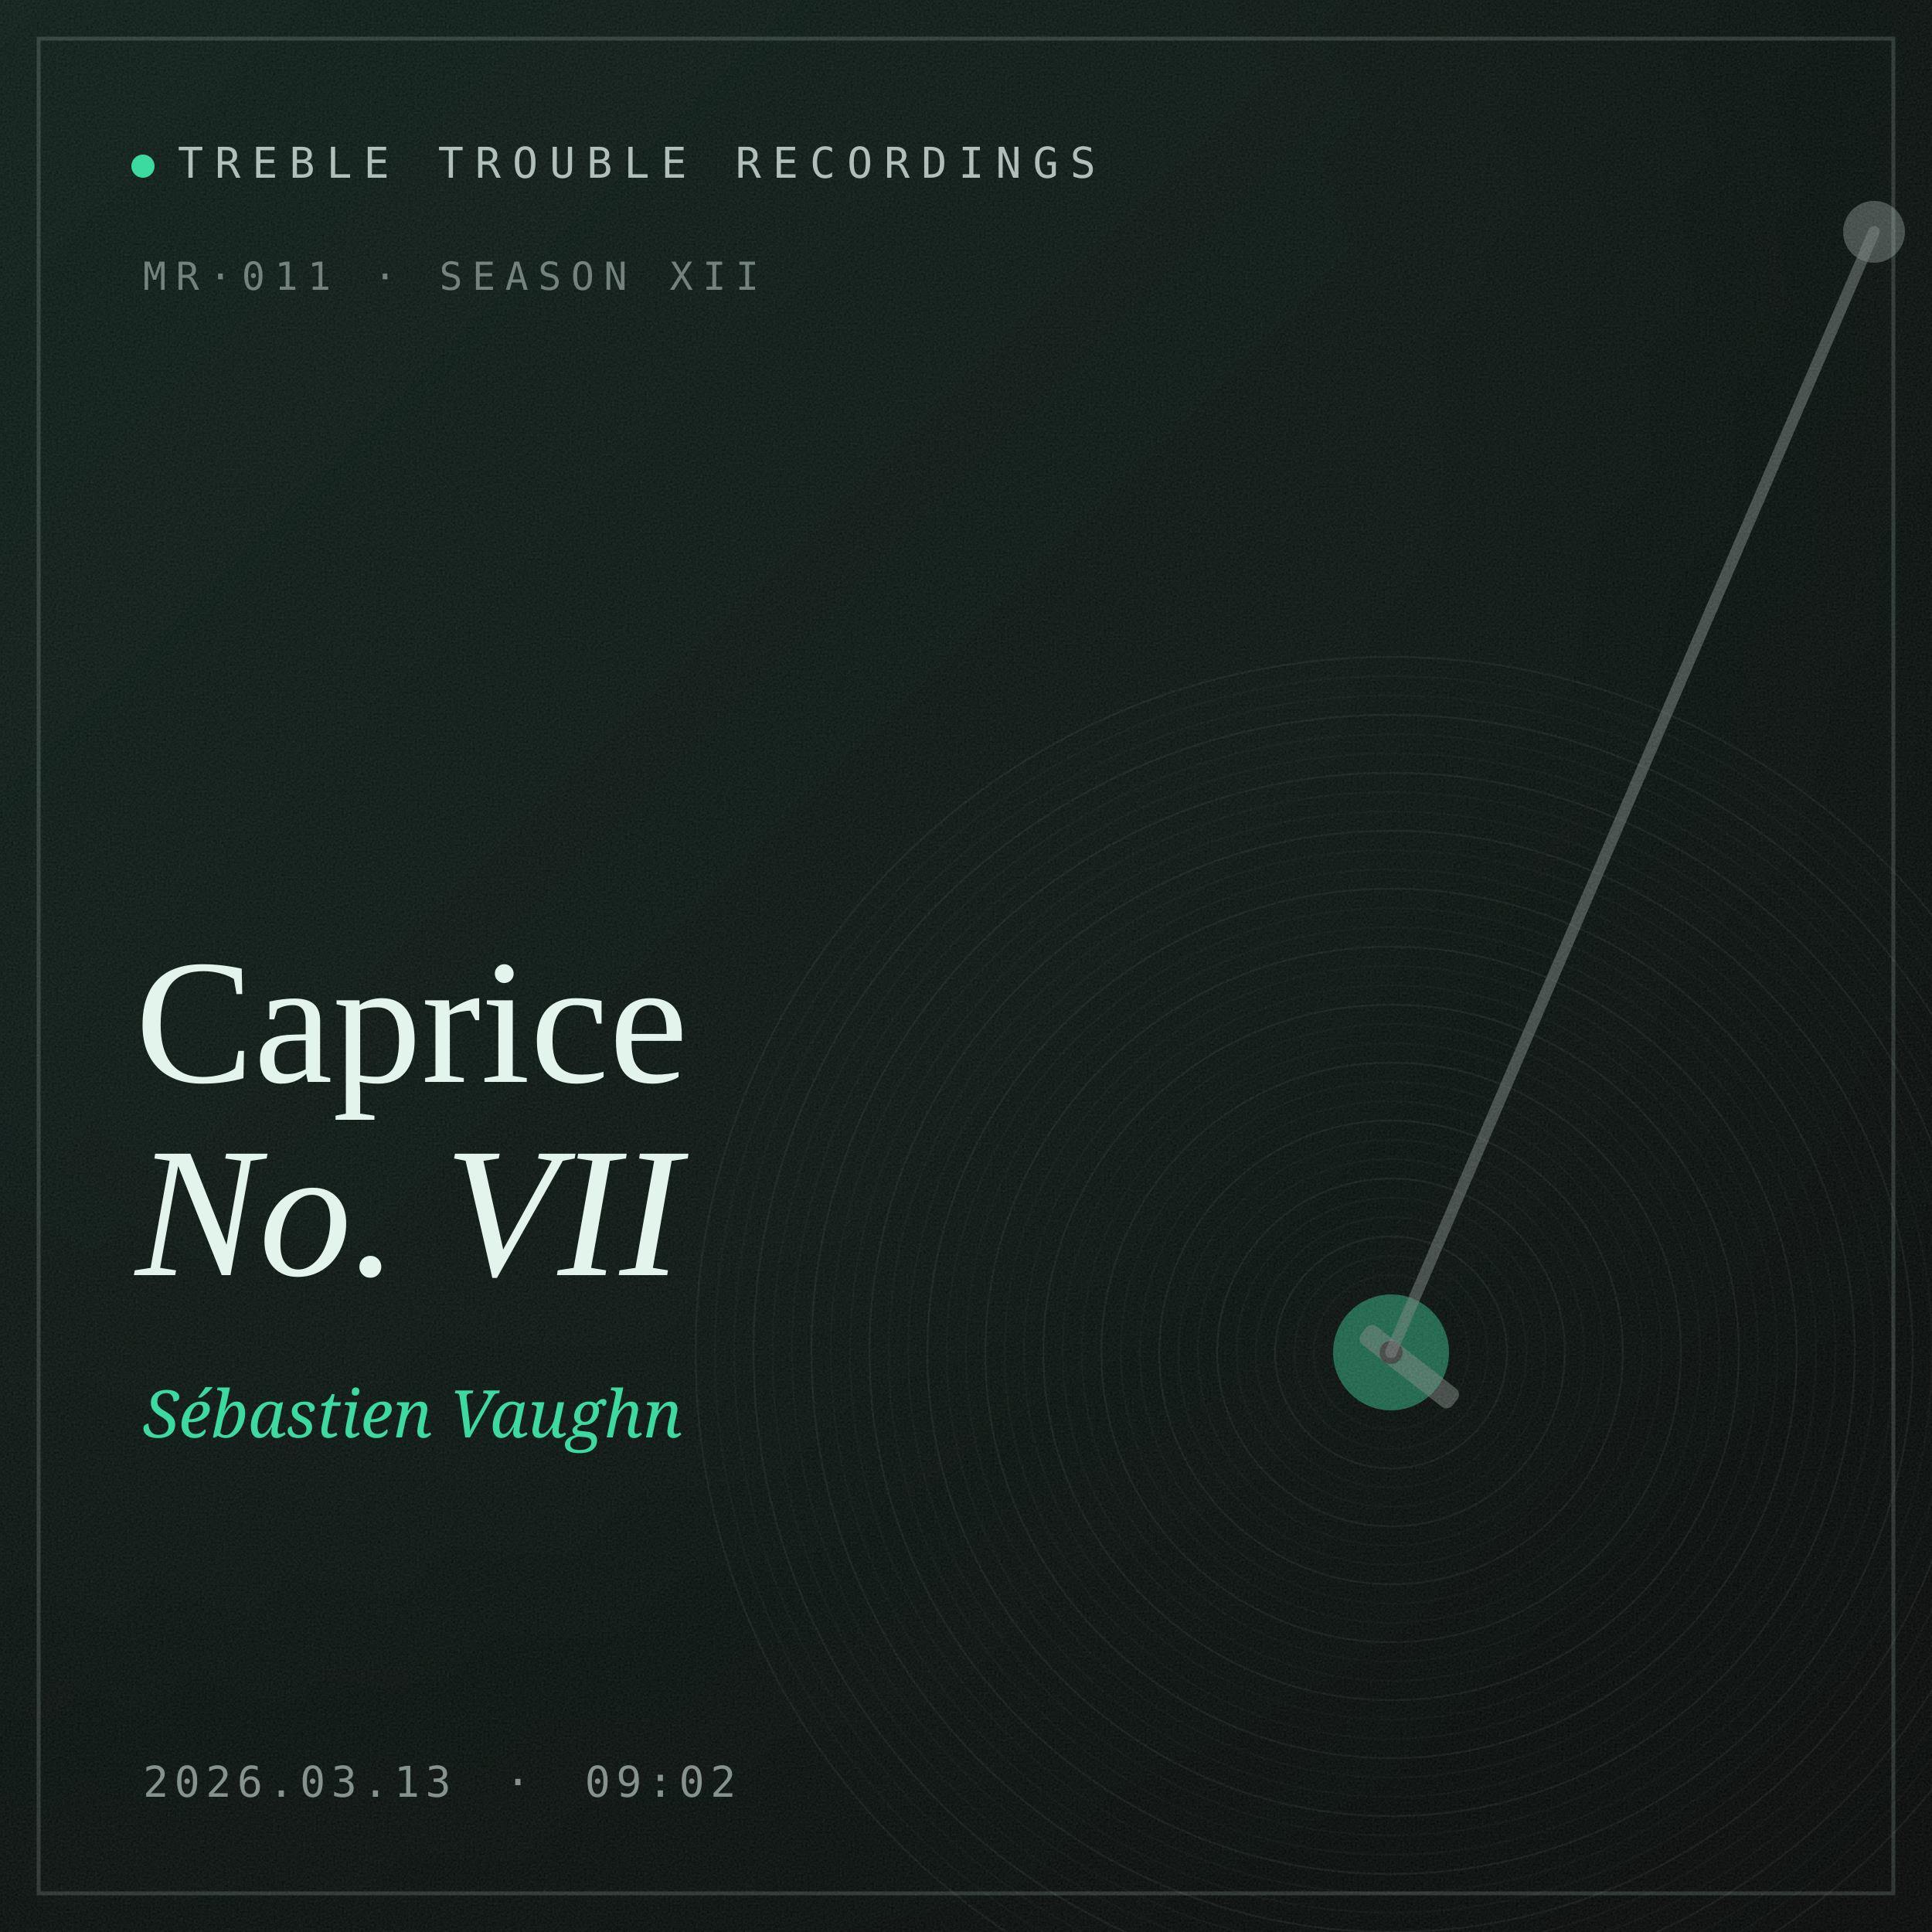
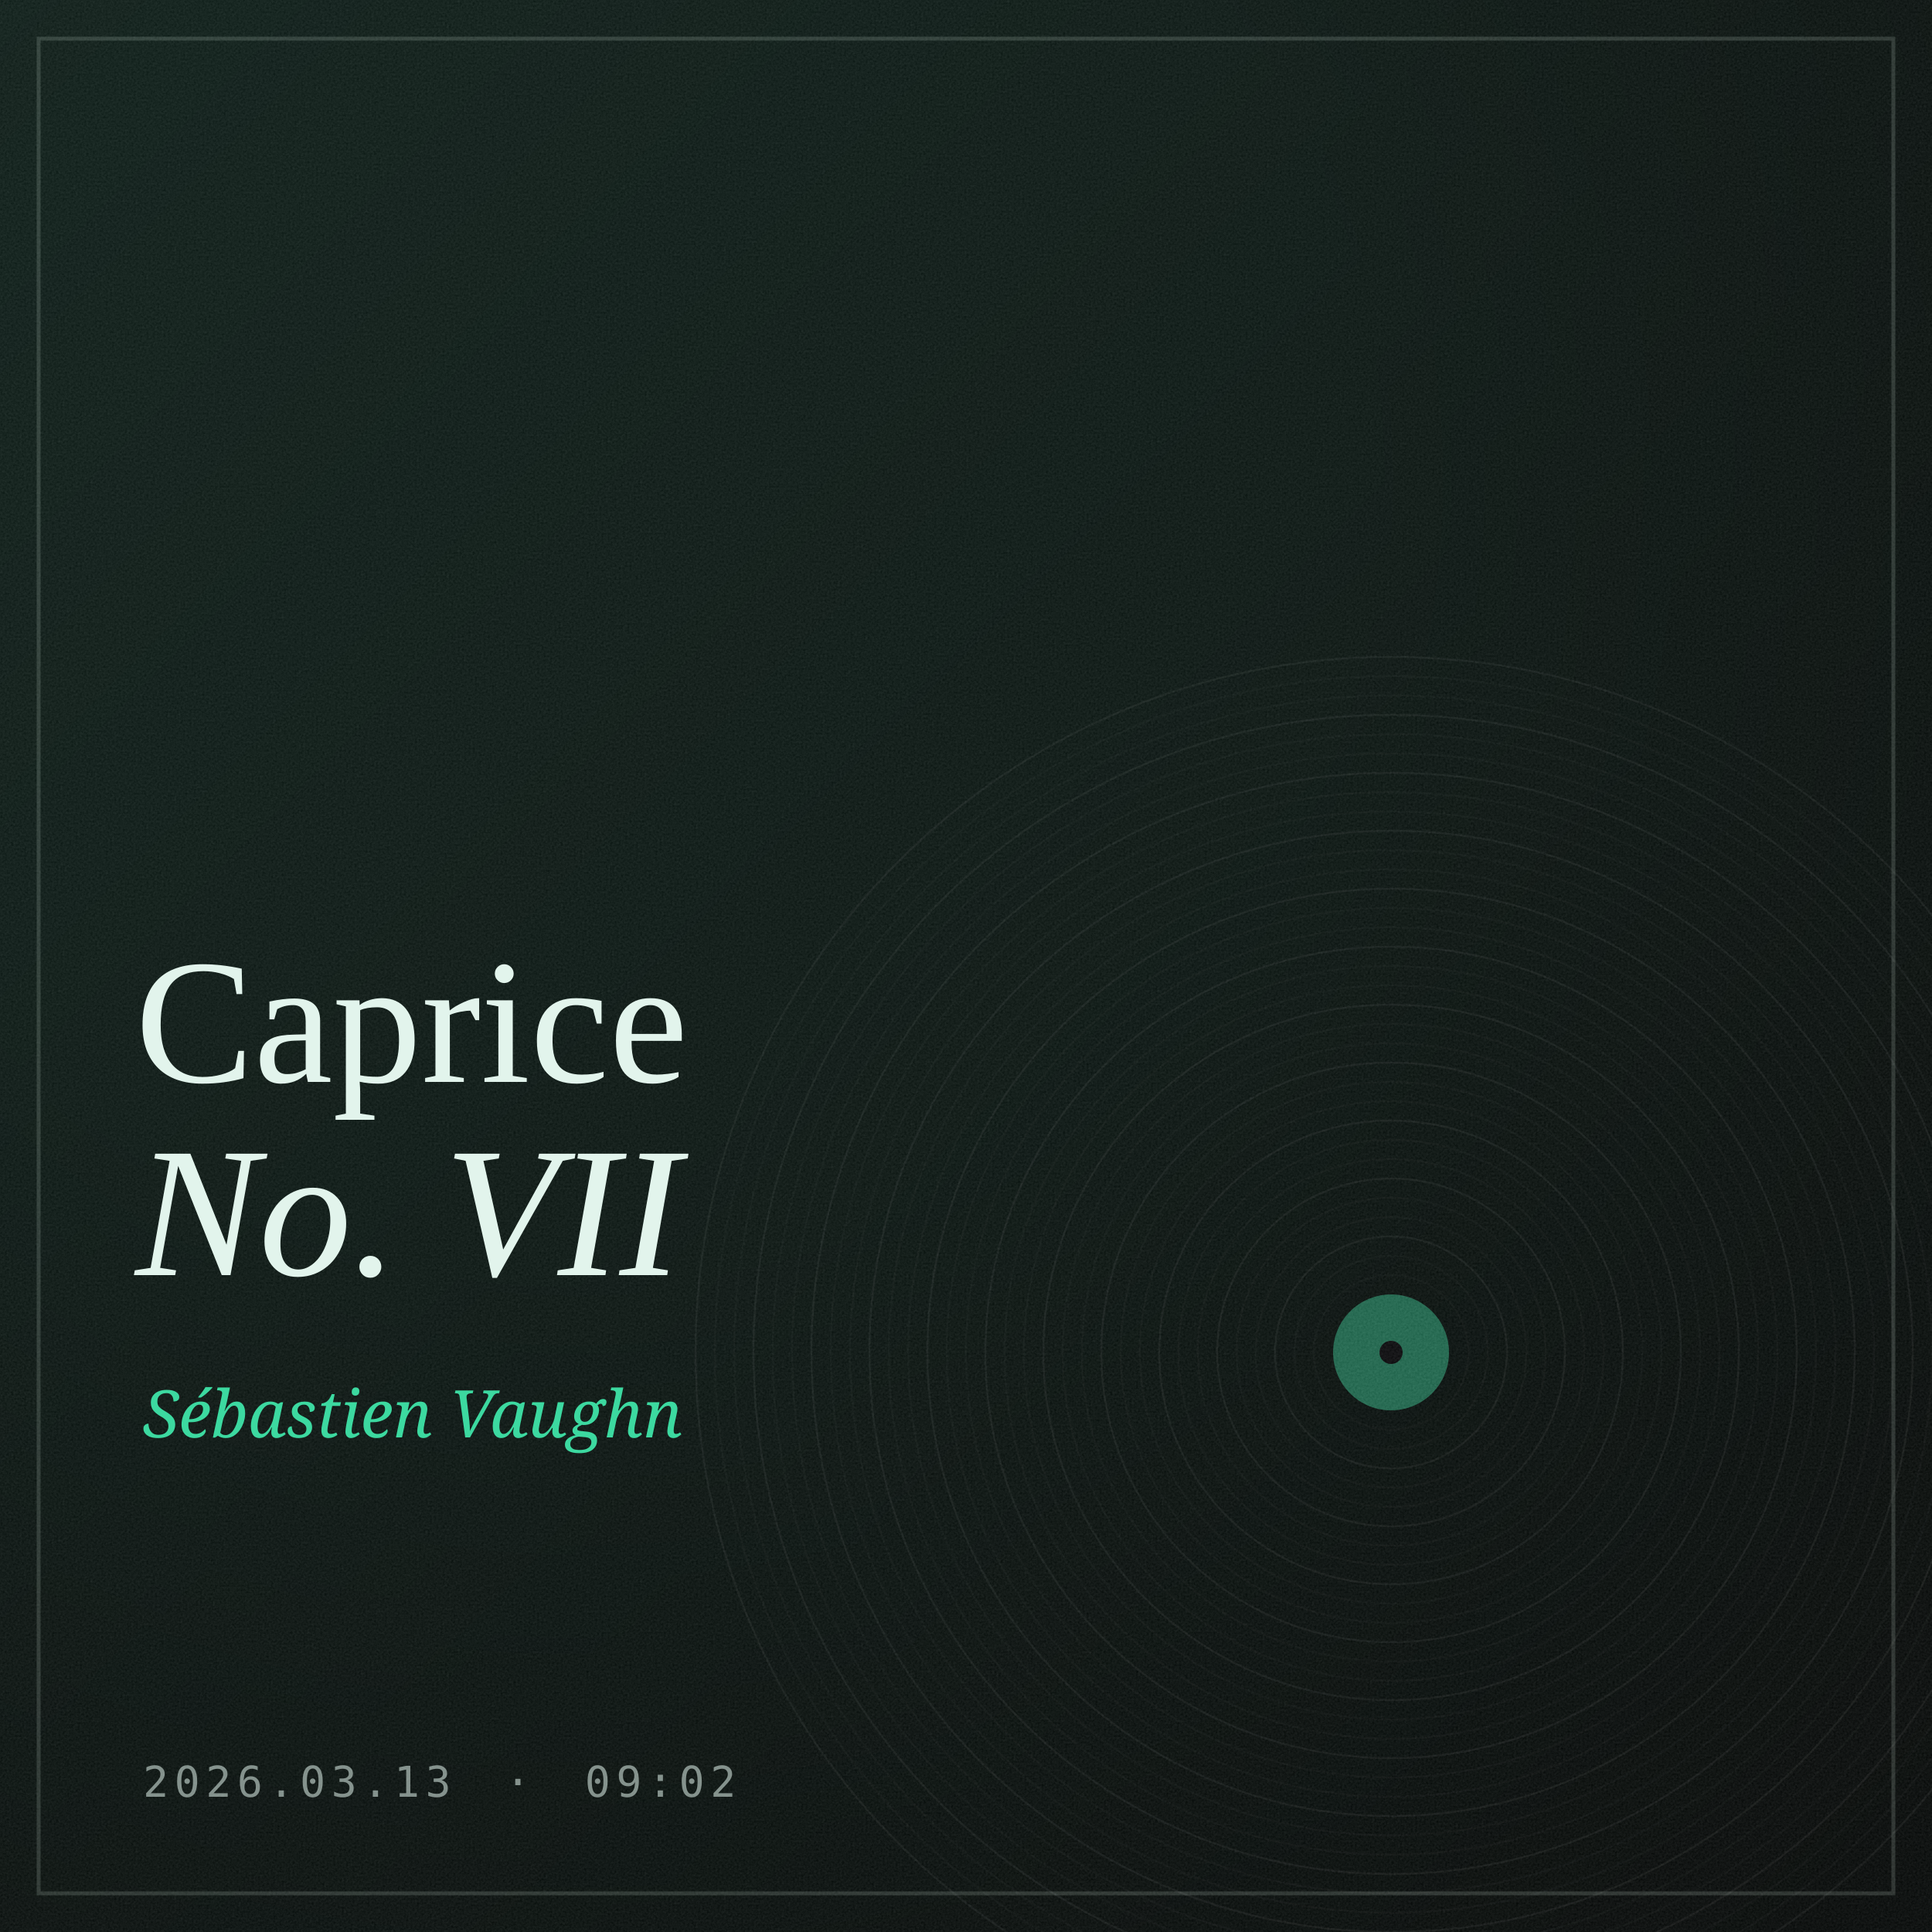
<svg xmlns="http://www.w3.org/2000/svg" width="1000" height="1000" viewBox="0 0 1000 1000">
  <defs>
    <linearGradient id="bg" x1="0" y1="0" x2="1" y2="1">
      <stop offset="0" stop-color="#123026" />
      <stop offset="1" stop-color="#06120d" />
    </linearGradient>
    <radialGradient id="vig" cx="0.3" cy="0.25" r="1">
      <stop offset="0.4" stop-color="#000" stop-opacity="0" />
      <stop offset="1" stop-color="#000" stop-opacity="0.55" />
    </radialGradient>
    <filter id="grain">
      <feTurbulence type="fractalNoise" baseFrequency="0.9" numOctaves="2" stitchTiles="stitch" />
      <feColorMatrix type="saturate" values="0" />
      <feComponentTransfer>
        <feFuncA type="linear" slope="0.06" />
      </feComponentTransfer>
      <feComposite operator="over" in2="SourceGraphic" />
    </filter>
  </defs>
  <rect width="1000" height="1000" fill="url(#bg)" />
  <rect width="1000" height="1000" fill="url(#vig)" />
  <g opacity="0.92">
    <circle cx="720" cy="700" r="40" fill="none" stroke="#fff" stroke-opacity="0.050" stroke-width="1" />
    <circle cx="720" cy="700" r="50" fill="none" stroke="#fff" stroke-opacity="0.050" stroke-width="1" />
    <circle cx="720" cy="700" r="60" fill="none" stroke="#fff" stroke-opacity="0.110" stroke-width="1" />
    <circle cx="720" cy="700" r="70" fill="none" stroke="#fff" stroke-opacity="0.050" stroke-width="1" />
    <circle cx="720" cy="700" r="80" fill="none" stroke="#fff" stroke-opacity="0.050" stroke-width="1" />
    <circle cx="720" cy="700" r="90" fill="none" stroke="#fff" stroke-opacity="0.110" stroke-width="1" />
    <circle cx="720" cy="700" r="100" fill="none" stroke="#fff" stroke-opacity="0.050" stroke-width="1" />
    <circle cx="720" cy="700" r="110" fill="none" stroke="#fff" stroke-opacity="0.050" stroke-width="1" />
    <circle cx="720" cy="700" r="120" fill="none" stroke="#fff" stroke-opacity="0.110" stroke-width="1" />
    <circle cx="720" cy="700" r="130" fill="none" stroke="#fff" stroke-opacity="0.050" stroke-width="1" />
    <circle cx="720" cy="700" r="140" fill="none" stroke="#fff" stroke-opacity="0.050" stroke-width="1" />
    <circle cx="720" cy="700" r="150" fill="none" stroke="#fff" stroke-opacity="0.110" stroke-width="1" />
    <circle cx="720" cy="700" r="160" fill="none" stroke="#fff" stroke-opacity="0.050" stroke-width="1" />
    <circle cx="720" cy="700" r="170" fill="none" stroke="#fff" stroke-opacity="0.050" stroke-width="1" />
    <circle cx="720" cy="700" r="180" fill="none" stroke="#fff" stroke-opacity="0.110" stroke-width="1" />
    <circle cx="720" cy="700" r="190" fill="none" stroke="#fff" stroke-opacity="0.050" stroke-width="1" />
    <circle cx="720" cy="700" r="200" fill="none" stroke="#fff" stroke-opacity="0.050" stroke-width="1" />
    <circle cx="720" cy="700" r="210" fill="none" stroke="#fff" stroke-opacity="0.110" stroke-width="1" />
    <circle cx="720" cy="700" r="220" fill="none" stroke="#fff" stroke-opacity="0.050" stroke-width="1" />
    <circle cx="720" cy="700" r="230" fill="none" stroke="#fff" stroke-opacity="0.050" stroke-width="1" />
    <circle cx="720" cy="700" r="240" fill="none" stroke="#fff" stroke-opacity="0.110" stroke-width="1" />
    <circle cx="720" cy="700" r="250" fill="none" stroke="#fff" stroke-opacity="0.050" stroke-width="1" />
    <circle cx="720" cy="700" r="260" fill="none" stroke="#fff" stroke-opacity="0.050" stroke-width="1" />
    <circle cx="720" cy="700" r="270" fill="none" stroke="#fff" stroke-opacity="0.110" stroke-width="1" />
    <circle cx="720" cy="700" r="280" fill="none" stroke="#fff" stroke-opacity="0.050" stroke-width="1" />
    <circle cx="720" cy="700" r="290" fill="none" stroke="#fff" stroke-opacity="0.050" stroke-width="1" />
    <circle cx="720" cy="700" r="300" fill="none" stroke="#fff" stroke-opacity="0.110" stroke-width="1" />
    <circle cx="720" cy="700" r="310" fill="none" stroke="#fff" stroke-opacity="0.050" stroke-width="1" />
    <circle cx="720" cy="700" r="320" fill="none" stroke="#fff" stroke-opacity="0.050" stroke-width="1" />
    <circle cx="720" cy="700" r="330" fill="none" stroke="#fff" stroke-opacity="0.110" stroke-width="1" />
    <circle cx="720" cy="700" r="340" fill="none" stroke="#fff" stroke-opacity="0.050" stroke-width="1" />
    <circle cx="720" cy="700" r="350" fill="none" stroke="#fff" stroke-opacity="0.050" stroke-width="1" />
    <circle cx="720" cy="700" r="360" fill="none" stroke="#fff" stroke-opacity="0.110" stroke-width="1" />
    <circle cx="720" cy="700" r="30" fill="#3CD9A0" fill-opacity="0.9" />
    <circle cx="720" cy="700" r="6" fill="#0c0c10" />
  </g>
-   <g stroke="#E2F4EC" stroke-opacity="0.5" fill="none" stroke-width="6" stroke-linecap="round">
-     <line x1="970" y1="120" x2="720" y2="700" />
-   </g>
-   <circle cx="970" cy="120" r="16" fill="#E2F4EC" fill-opacity="0.5" />
-   <rect x="702" y="694" width="60" height="12" rx="4" fill="#E2F4EC" fill-opacity="0.5" transform="rotate(38 720 700)" />
  <rect width="1000" height="1000" filter="url(#grain)" opacity="0.5" />
-   <circle cx="74" cy="86" r="6" fill="#3CD9A0" />
-   <text x="92" y="92" font-family="ui-monospace, Menlo, Consolas, monospace" font-size="22" letter-spacing="6" fill="#E2F4EC" fill-opacity="0.75">TREBLE TROUBLE RECORDINGS</text>
-   <text x="74" y="150" font-family="ui-monospace, Menlo, Consolas, monospace" font-size="20" letter-spacing="5" fill="#E2F4EC" fill-opacity="0.45">MR·011 · SEASON XII</text>
  <text x="70" y="560" font-family="Georgia, 'Times New Roman', serif" font-size="92" fill="#E2F4EC">Caprice</text>
  <text x="70" y="660" font-family="Georgia, 'Times New Roman', serif" font-size="96" font-style="italic" fill="#E2F4EC">No. VII</text>
  <text x="74" y="744" font-family="Georgia, serif" font-style="italic" font-size="34" fill="#3CD9A0">Sébastien Vaughn</text>
  <text x="74" y="930" font-family="ui-monospace, Menlo, Consolas, monospace" font-size="22" letter-spacing="3" fill="#E2F4EC" fill-opacity="0.55">2026.03.13　·　09:02</text>
  <rect x="20" y="20" width="960" height="960" fill="none" stroke="#E2F4EC" stroke-opacity="0.16" stroke-width="2" />
</svg>
